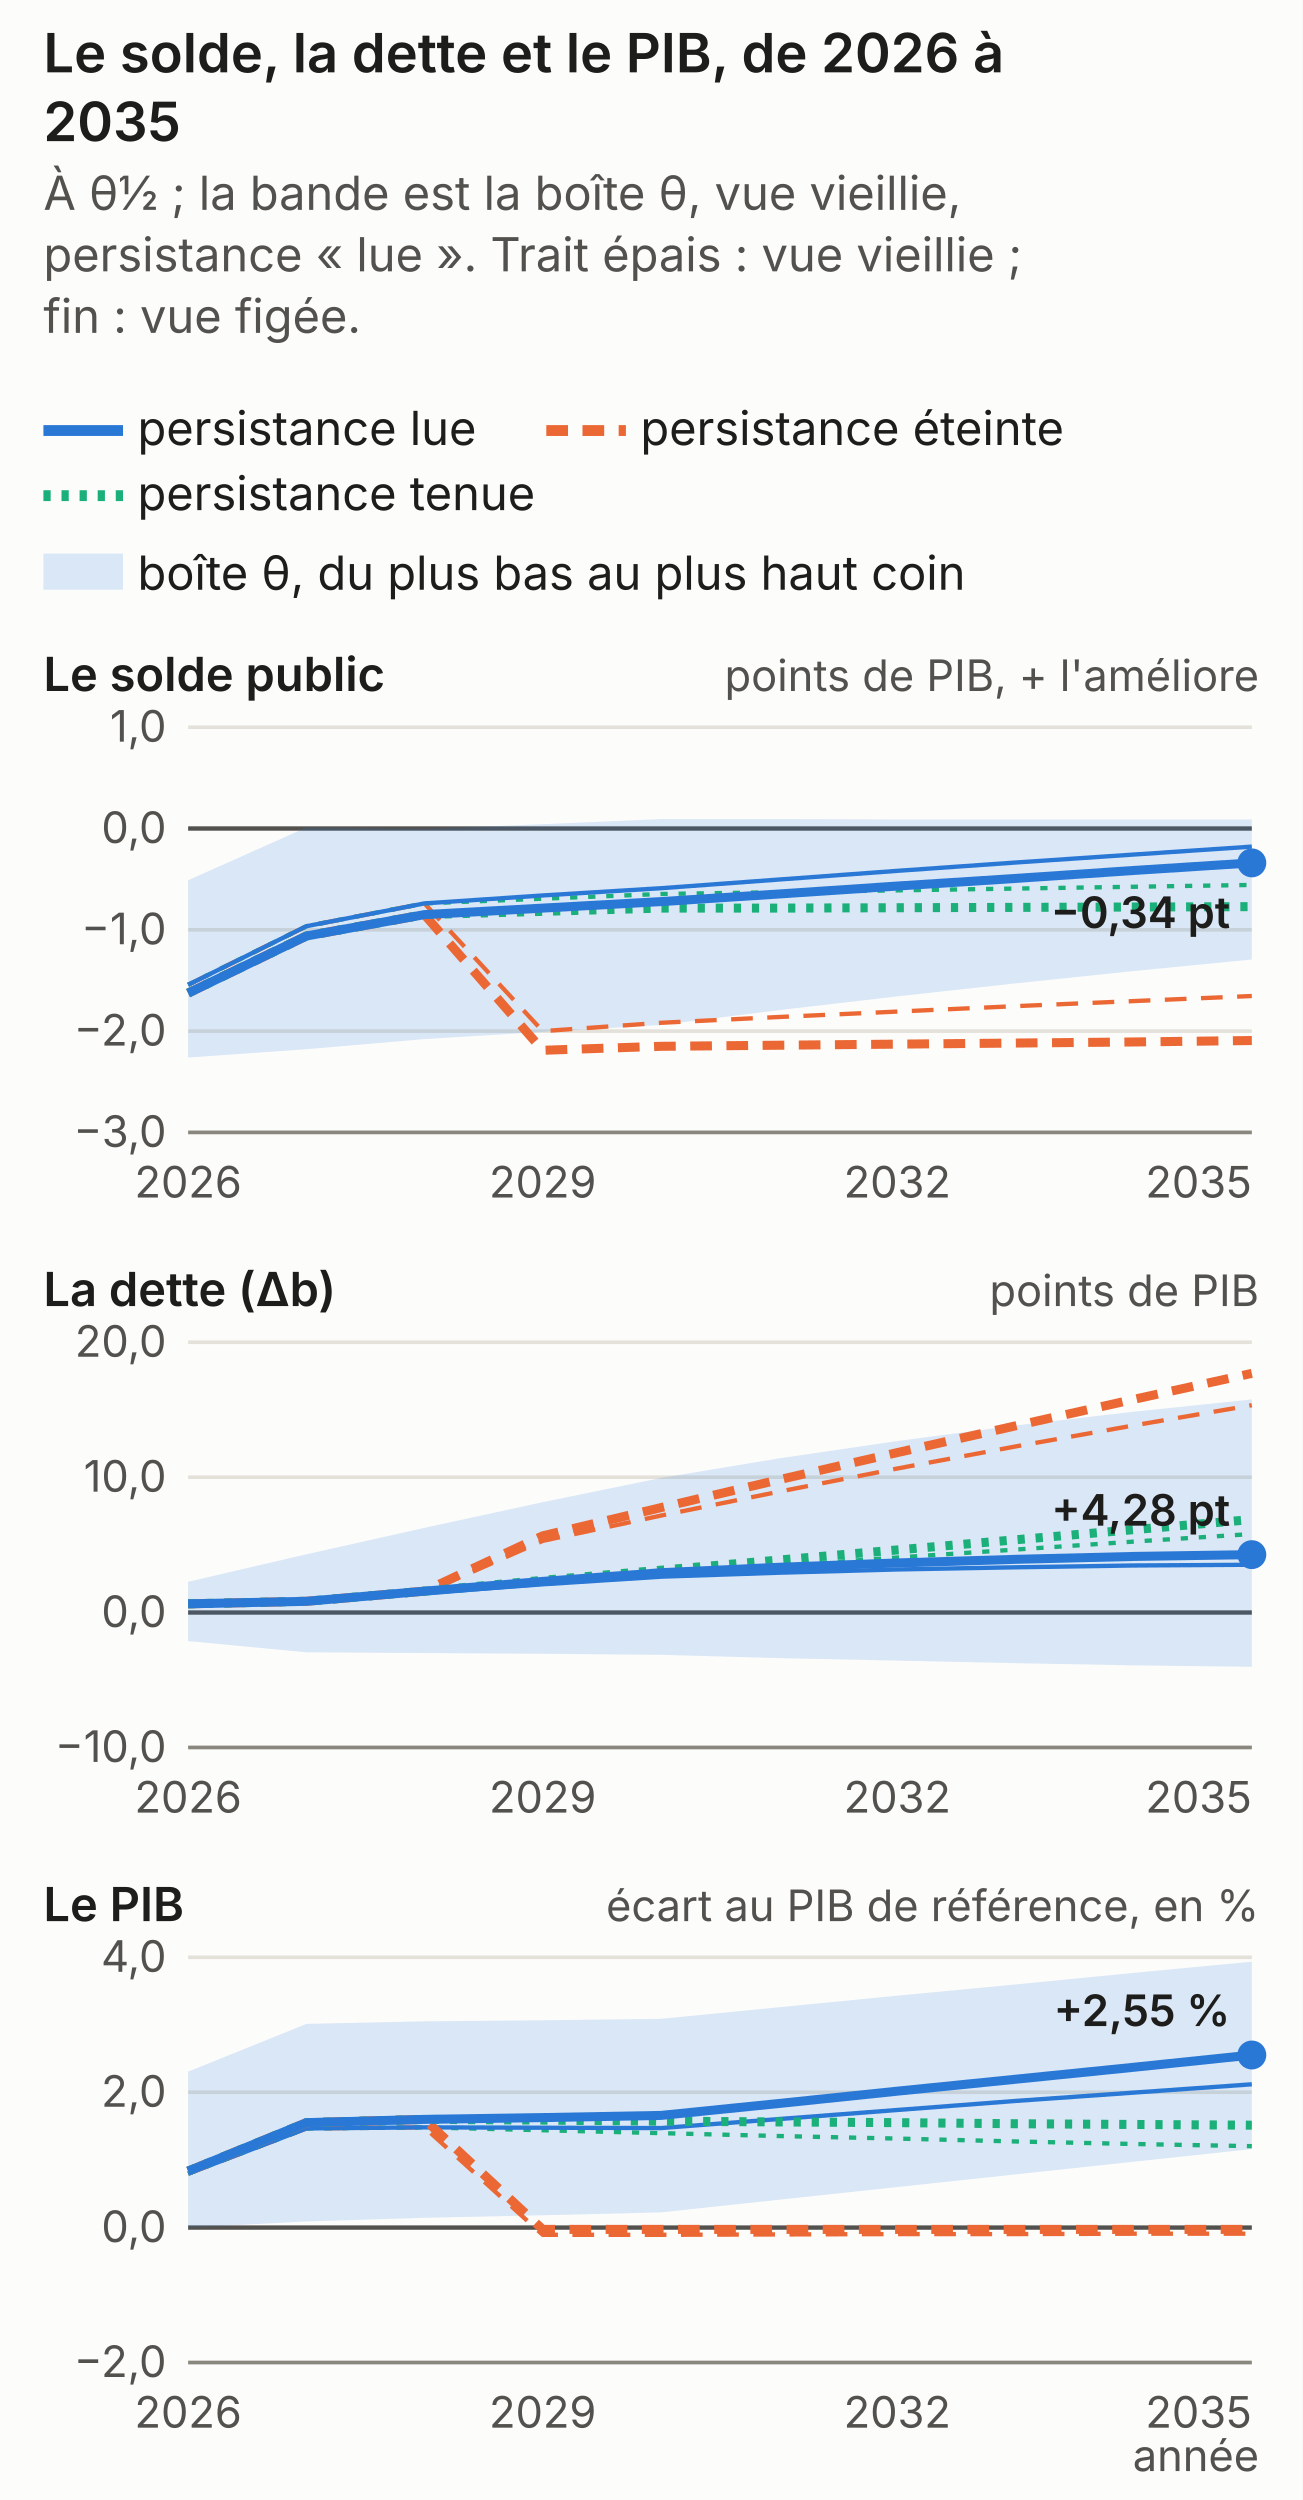
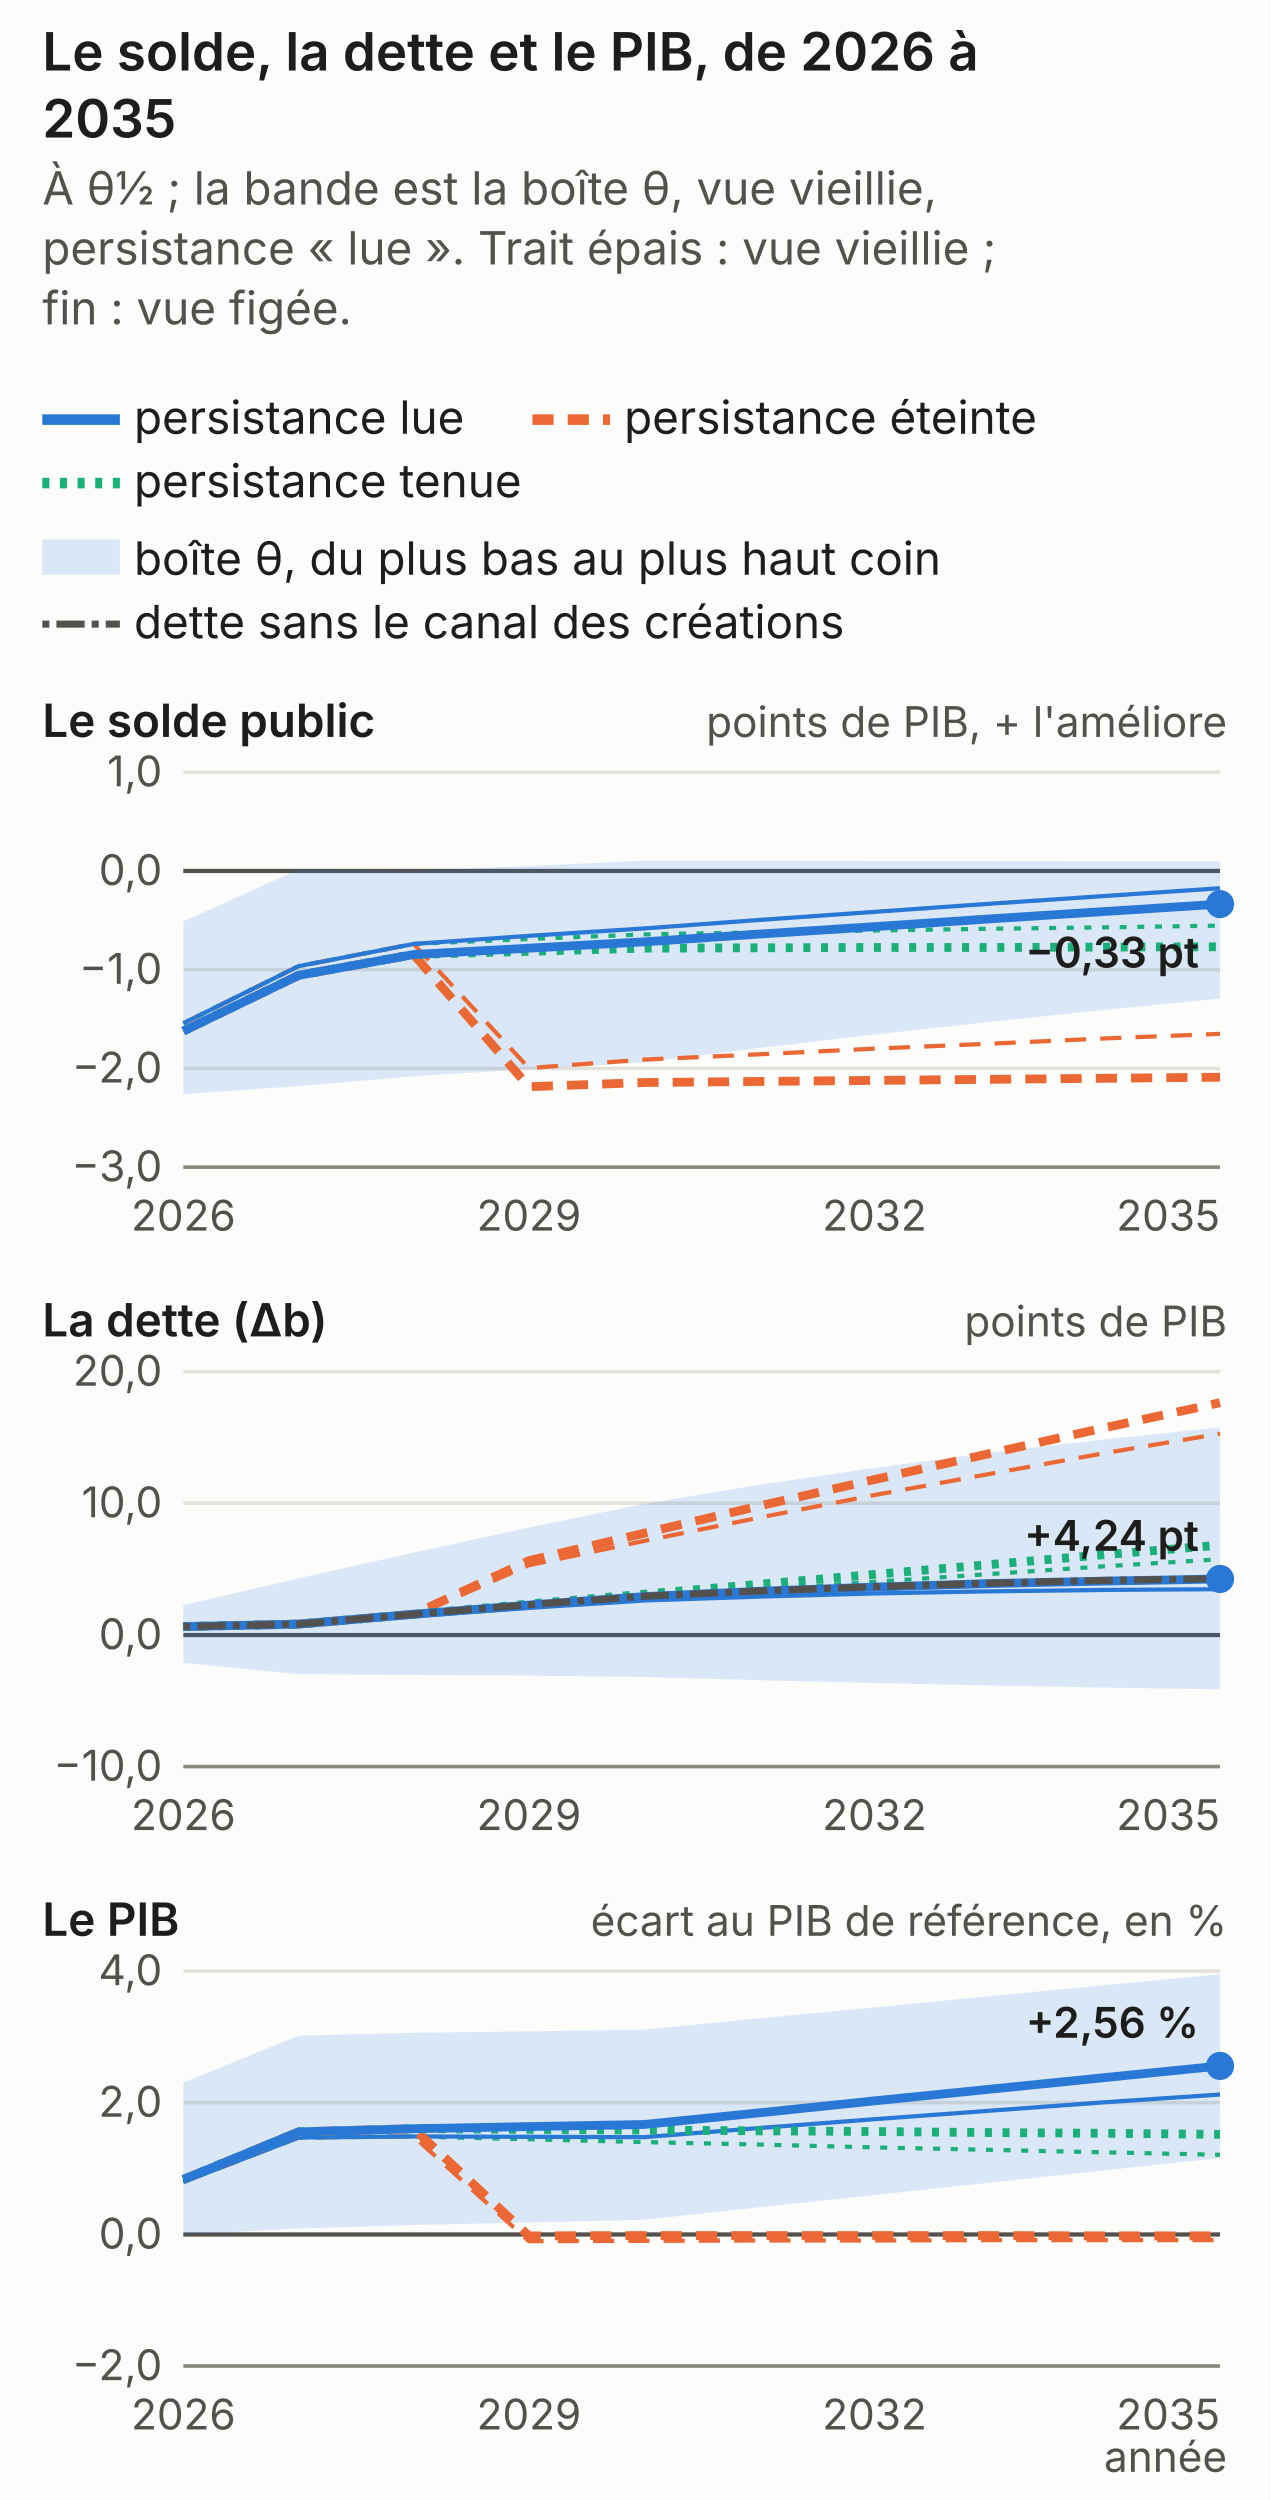
- <svg xmlns="http://www.w3.org/2000/svg" viewBox="0 0 360 691" width="360" height="691" role="img" aria-labelledby="pres2027_attal_programme-trajectoire-t pres2027_attal_programme-trajectoire-d" font-size="13">
+ <svg xmlns="http://www.w3.org/2000/svg" viewBox="0 0 360 709" width="360" height="709" role="img" aria-labelledby="pres2027_attal_programme-trajectoire-t pres2027_attal_programme-trajectoire-d" font-size="13">
  <style>.g-fond{fill:#fcfcfb}.g-encre{fill:#1d1d1b}.g-doux{fill:#52514e}
.g-axe{stroke:#8a877f}.g-grille{stroke:#e4e1da}.g-zero{stroke:#52514e}
.g-s1{stroke:#2a78d6}.g-s2{stroke:#eb6834}.g-s3{stroke:#1baf7a}.g-s4{stroke:#6250d6}
.g-f1{fill:#2a78d6}.g-f2{fill:#eb6834}.g-f3{fill:#1baf7a}.g-f4{fill:#6250d6}
.g-bande{fill:#2a78d6;fill-opacity:.16}.g-plus{fill:#2a78d6}.g-moins{fill:#e34948}
.g-total{fill:#52514e}.g-lien{stroke:#8a877f}.g-sur{fill:#ffffff}
@media (prefers-color-scheme: dark){
.g-fond{fill:#1a1a19}.g-encre{fill:#ece9e2}.g-doux{fill:#c3c2b7}
.g-axe{stroke:#8f8b80}.g-grille{stroke:#33322f}.g-zero{stroke:#c3c2b7}
.g-s1{stroke:#3987e5}.g-s2{stroke:#d95926}.g-s3{stroke:#199e70}.g-s4{stroke:#9085e9}
.g-f1{fill:#3987e5}.g-f2{fill:#d95926}.g-f3{fill:#199e70}.g-f4{fill:#9085e9}
.g-bande{fill:#3987e5;fill-opacity:.24}.g-plus{fill:#3987e5}.g-moins{fill:#e66767}
.g-total{fill:#6b6862}.g-lien{stroke:#8f8b80}}
text{font-family:system-ui,-apple-system,"Segoe UI",sans-serif}</style>
-   <rect class="g-fond" fill="#fcfcfb" x="0" y="0" width="360" height="691" />
+   <rect class="g-fond" fill="#fcfcfb" x="0" y="0" width="360" height="709" />
  <text class="g-encre" fill="#1d1d1b" x="12" y="20" text-anchor="start" font-size="15" font-weight="600">Le solde, la dette et le PIB, de 2026 à</text>
  <text class="g-encre" fill="#1d1d1b" x="12" y="39" text-anchor="start" font-size="15" font-weight="600">2035</text>
  <text class="g-doux" fill="#52514e" x="12" y="58" text-anchor="start">À θ½ ; la bande est la boîte θ, vue vieillie,</text>
  <text class="g-doux" fill="#52514e" x="12" y="75" text-anchor="start">persistance « lue ». Trait épais : vue vieillie ;</text>
  <text class="g-doux" fill="#52514e" x="12" y="92" text-anchor="start">fin : vue figée.</text>
  <line class="g-s1" stroke="#2a78d6" stroke-width="3" x1="12" y1="119" x2="34" y2="119" />
  <text class="g-encre" fill="#1d1d1b" x="38" y="123" text-anchor="start">persistance lue</text>
  <line class="g-s2" stroke="#eb6834" stroke-width="3" stroke-dasharray="6 4" x1="151" y1="119" x2="173" y2="119" />
  <text class="g-encre" fill="#1d1d1b" x="177" y="123" text-anchor="start">persistance éteinte</text>
  <line class="g-s3" stroke="#1baf7a" stroke-width="3" stroke-dasharray="2 3" x1="12" y1="137" x2="34" y2="137" />
  <text class="g-encre" fill="#1d1d1b" x="38" y="141" text-anchor="start">persistance tenue</text>
  <rect class="g-bande" fill="#2a78d6" fill-opacity=".16" x="12" y="153" width="22" height="10" />
  <text class="g-encre" fill="#1d1d1b" x="38" y="163" text-anchor="start">boîte θ, du plus bas au plus haut coin</text>
-   <text class="g-encre" fill="#1d1d1b" x="12" y="191" text-anchor="start" font-weight="600">Le solde public</text>
-   <text class="g-doux" fill="#52514e" x="348" y="191" text-anchor="end" font-size="12">points de PIB, + l'améliore</text>
-   <line class="g-grille" stroke="#e4e1da" stroke-width="1" x1="52" y1="313" x2="346" y2="313" />
-   <text class="g-doux" fill="#52514e" x="46" y="317" text-anchor="end" font-size="12">−3,0</text>
-   <line class="g-grille" stroke="#e4e1da" stroke-width="1" x1="52" y1="285" x2="346" y2="285" />
-   <text class="g-doux" fill="#52514e" x="46" y="289" text-anchor="end" font-size="12">−2,0</text>
-   <line class="g-grille" stroke="#e4e1da" stroke-width="1" x1="52" y1="257" x2="346" y2="257" />
-   <text class="g-doux" fill="#52514e" x="46" y="261" text-anchor="end" font-size="12">−1,0</text>
-   <line class="g-grille" stroke="#e4e1da" stroke-width="1" x1="52" y1="229" x2="346" y2="229" />
-   <text class="g-doux" fill="#52514e" x="46" y="233" text-anchor="end" font-size="12">0,0</text>
-   <line class="g-grille" stroke="#e4e1da" stroke-width="1" x1="52" y1="201" x2="346" y2="201" />
-   <text class="g-doux" fill="#52514e" x="46" y="205" text-anchor="end" font-size="12">1,0</text>
-   <line class="g-zero" stroke="#52514e" stroke-width="1.2" x1="52" y1="229" x2="346" y2="229" />
-   <polygon class="g-bande" fill="#2a78d6" fill-opacity=".16" points="52,243.3 84.7,228.7 117.3,229.1 150,227.8 182.7,226.4 215.3,226.4 248,226.5 280.7,226.5 313.3,226.5 346,226.5 346,265.2 313.3,268.4 280.7,271.8 248,275.4 215.3,279.2 182.7,283.3 150,285.2 117.3,287.2 84.7,290 52,292.3" />
-   <polyline class="g-s2" stroke="#eb6834" fill="none" stroke-width="1.2" stroke-dasharray="6 4" stroke-linejoin="round" points="52,272.2 84.7,256 117.3,249.7 150,285 182.7,282.7 215.3,281.1 248,279.6 280.7,278.1 313.3,276.7 346,275.3" />
-   <polyline class="g-s3" stroke="#1baf7a" fill="none" stroke-width="1.2" stroke-dasharray="2 3" stroke-linejoin="round" points="52,272.2 84.7,256 117.3,249.7 150,248.4 182.7,247.1 215.3,246.6 248,246.1 280.7,245.6 313.3,245.1 346,244.6" />
-   <polyline class="g-s1" stroke="#2a78d6" fill="none" stroke-width="1.2" stroke-linejoin="round" points="52,272.2 84.7,256 117.3,249.7 150,247.5 182.7,245.5 215.3,243.1 248,240.7 280.7,238.4 313.3,236.2 346,234" />
-   <polyline class="g-s2" stroke="#eb6834" fill="none" stroke-width="2.5" stroke-dasharray="6 4" stroke-linejoin="round" points="52,274.5 84.7,258.7 117.3,252.8 150,290.3 182.7,289.2 215.3,288.9 248,288.6 280.7,288.3 313.3,288 346,287.6" />
-   <polyline class="g-s3" stroke="#1baf7a" fill="none" stroke-width="2.5" stroke-dasharray="2 3" stroke-linejoin="round" points="52,274.5 84.7,258.7 117.3,252.8 150,251.9 182.7,251 215.3,251 248,250.9 280.7,250.8 313.3,250.7 346,250.6" />
-   <polyline class="g-s1" stroke="#2a78d6" fill="none" stroke-width="2.5" stroke-linejoin="round" points="52,274.5 84.7,258.7 117.3,252.8 150,251 182.7,249.2 215.3,247.1 248,244.9 280.7,242.8 313.3,240.6 346,238.5" />
-   <circle class="g-f1" fill="#2a78d6" cx="346" cy="238.5" r="4" />
-   <text class="g-encre" fill="#1d1d1b" x="340" y="256.5" text-anchor="end" font-size="12" font-weight="600">−0,34 pt</text>
-   <line class="g-axe" stroke="#8a877f" stroke-width="1" x1="52" y1="313" x2="346" y2="313" />
-   <text class="g-doux" fill="#52514e" x="52" y="331" text-anchor="middle" font-size="12">2026</text>
-   <text class="g-doux" fill="#52514e" x="150" y="331" text-anchor="middle" font-size="12">2029</text>
-   <text class="g-doux" fill="#52514e" x="248" y="331" text-anchor="middle" font-size="12">2032</text>
-   <text class="g-doux" fill="#52514e" x="346" y="331" text-anchor="end" font-size="12">2035</text>
-   <text class="g-encre" fill="#1d1d1b" x="12" y="361" text-anchor="start" font-weight="600">La dette (Δb)</text>
-   <text class="g-doux" fill="#52514e" x="348" y="361" text-anchor="end" font-size="12">points de PIB</text>
-   <line class="g-grille" stroke="#e4e1da" stroke-width="1" x1="52" y1="483" x2="346" y2="483" />
-   <text class="g-doux" fill="#52514e" x="46" y="487" text-anchor="end" font-size="12">−10,0</text>
-   <line class="g-grille" stroke="#e4e1da" stroke-width="1" x1="52" y1="445.7" x2="346" y2="445.7" />
-   <text class="g-doux" fill="#52514e" x="46" y="449.7" text-anchor="end" font-size="12">0,0</text>
-   <line class="g-grille" stroke="#e4e1da" stroke-width="1" x1="52" y1="408.3" x2="346" y2="408.3" />
-   <text class="g-doux" fill="#52514e" x="46" y="412.3" text-anchor="end" font-size="12">10,0</text>
-   <line class="g-grille" stroke="#e4e1da" stroke-width="1" x1="52" y1="371" x2="346" y2="371" />
-   <text class="g-doux" fill="#52514e" x="46" y="375" text-anchor="end" font-size="12">20,0</text>
-   <line class="g-zero" stroke="#52514e" stroke-width="1.2" x1="52" y1="445.7" x2="346" y2="445.7" />
-   <polygon class="g-bande" fill="#2a78d6" fill-opacity=".16" points="52,437.2 84.7,429.6 117.3,422.3 150,415.2 182.7,408.5 215.3,403.1 248,398.3 280.7,394 313.3,390.2 346,386.8 346,460.7 313.3,460.3 280.7,459.7 248,459 215.3,458.3 182.7,457.4 150,457.1 117.3,456.9 84.7,456.7 52,453.6" />
-   <polyline class="g-s2" stroke="#eb6834" fill="none" stroke-width="1.2" stroke-dasharray="6 4" stroke-linejoin="round" points="52,443.4 84.7,442.8 117.3,440.3 150,425.9 182.7,418.9 215.3,412.3 248,405.9 280.7,399.8 313.3,394 346,388.4" />
-   <polyline class="g-s3" stroke="#1baf7a" fill="none" stroke-width="1.2" stroke-dasharray="2 3" stroke-linejoin="round" points="52,443.4 84.7,442.8 117.3,440.3 150,437.6 182.7,435.2 215.3,432.8 248,430.5 280.7,428.3 313.3,426.1 346,424" />
-   <polyline class="g-s1" stroke="#2a78d6" fill="none" stroke-width="1.2" stroke-linejoin="round" points="52,443.4 84.7,442.8 117.3,440.3 150,437.9 182.7,435.8 215.3,434.7 248,433.8 280.7,433.2 313.3,432.7 346,432.5" />
-   <polyline class="g-s2" stroke="#eb6834" fill="none" stroke-width="2.5" stroke-dasharray="6 4" stroke-linejoin="round" points="52,443.3 84.7,442.6 117.3,439.8 150,424.5 182.7,416.7 215.3,409 248,401.5 280.7,394.1 313.3,386.8 346,379.6" />
-   <polyline class="g-s3" stroke="#1baf7a" fill="none" stroke-width="2.5" stroke-dasharray="2 3" stroke-linejoin="round" points="52,443.3 84.7,442.6 117.3,439.8 150,436.8 182.7,434 215.3,431.2 248,428.4 280.7,425.6 313.3,422.8 346,420" />
-   <polyline class="g-s1" stroke="#2a78d6" fill="none" stroke-width="2.5" stroke-linejoin="round" points="52,443.3 84.7,442.6 117.3,439.8 150,437.1 182.7,434.7 215.3,433.2 248,432 280.7,431 313.3,430.2 346,429.7" />
-   <circle class="g-f1" fill="#2a78d6" cx="346" cy="429.7" r="4" />
-   <text class="g-encre" fill="#1d1d1b" x="340" y="421.7" text-anchor="end" font-size="12" font-weight="600">+4,28 pt</text>
-   <line class="g-axe" stroke="#8a877f" stroke-width="1" x1="52" y1="483" x2="346" y2="483" />
-   <text class="g-doux" fill="#52514e" x="52" y="501" text-anchor="middle" font-size="12">2026</text>
-   <text class="g-doux" fill="#52514e" x="150" y="501" text-anchor="middle" font-size="12">2029</text>
-   <text class="g-doux" fill="#52514e" x="248" y="501" text-anchor="middle" font-size="12">2032</text>
-   <text class="g-doux" fill="#52514e" x="346" y="501" text-anchor="end" font-size="12">2035</text>
-   <text class="g-encre" fill="#1d1d1b" x="12" y="531" text-anchor="start" font-weight="600">Le PIB</text>
-   <text class="g-doux" fill="#52514e" x="348" y="531" text-anchor="end" font-size="12">écart au PIB de référence, en %</text>
-   <line class="g-grille" stroke="#e4e1da" stroke-width="1" x1="52" y1="653" x2="346" y2="653" />
-   <text class="g-doux" fill="#52514e" x="46" y="657" text-anchor="end" font-size="12">−2,0</text>
-   <line class="g-grille" stroke="#e4e1da" stroke-width="1" x1="52" y1="615.7" x2="346" y2="615.7" />
-   <text class="g-doux" fill="#52514e" x="46" y="619.7" text-anchor="end" font-size="12">0,0</text>
-   <line class="g-grille" stroke="#e4e1da" stroke-width="1" x1="52" y1="578.3" x2="346" y2="578.3" />
-   <text class="g-doux" fill="#52514e" x="46" y="582.3" text-anchor="end" font-size="12">2,0</text>
-   <line class="g-grille" stroke="#e4e1da" stroke-width="1" x1="52" y1="541" x2="346" y2="541" />
-   <text class="g-doux" fill="#52514e" x="46" y="545" text-anchor="end" font-size="12">4,0</text>
-   <line class="g-zero" stroke="#52514e" stroke-width="1.2" x1="52" y1="615.7" x2="346" y2="615.7" />
-   <polygon class="g-bande" fill="#2a78d6" fill-opacity=".16" points="52,572.6 84.7,559.4 117.3,558.7 150,558.4 182.7,558 215.3,554.8 248,551.6 280.7,548.5 313.3,545.3 346,542.2 346,594 313.3,597.5 280.7,601 248,604.5 215.3,608 182.7,611.5 150,612.3 117.3,613 84.7,614 52,615.7" />
-   <polyline class="g-s2" stroke="#eb6834" fill="none" stroke-width="1.2" stroke-dasharray="6 4" stroke-linejoin="round" points="52,600.8 84.7,588.3 117.3,588 150,617.7 182.7,617.7 215.3,617.6 248,617.5 280.7,617.5 313.3,617.4 346,617.4" />
-   <polyline class="g-s3" stroke="#1baf7a" fill="none" stroke-width="1.2" stroke-dasharray="2 3" stroke-linejoin="round" points="52,600.8 84.7,588.3 117.3,588 150,588.8 182.7,589.6 215.3,590.4 248,591.1 280.7,591.9 313.3,592.6 346,593.2" />
-   <polyline class="g-s1" stroke="#2a78d6" fill="none" stroke-width="1.2" stroke-linejoin="round" points="52,600.8 84.7,588.3 117.3,588 150,588.1 182.7,588.2 215.3,585.7 248,583.2 280.7,580.7 313.3,578.4 346,576.1" />
-   <polyline class="g-s2" stroke="#eb6834" fill="none" stroke-width="2.5" stroke-dasharray="6 4" stroke-linejoin="round" points="52,600.1 84.7,586.7 117.3,585.8 150,616.2 182.7,616.2 215.3,616.2 248,616.2 280.7,616.2 313.3,616.2 346,616.2" />
-   <polyline class="g-s3" stroke="#1baf7a" fill="none" stroke-width="2.5" stroke-dasharray="2 3" stroke-linejoin="round" points="52,600.1 84.7,586.7 117.3,585.8 150,586 182.7,586.3 215.3,586.5 248,586.7 280.7,587 313.3,587.2 346,587.4" />
-   <polyline class="g-s1" stroke="#2a78d6" fill="none" stroke-width="2.5" stroke-linejoin="round" points="52,600.1 84.7,586.7 117.3,585.8 150,585.3 182.7,584.7 215.3,581.4 248,578 280.7,574.7 313.3,571.4 346,568" />
-   <circle class="g-f1" fill="#2a78d6" cx="346" cy="568" r="4" />
-   <text class="g-encre" fill="#1d1d1b" x="340" y="560" text-anchor="end" font-size="12" font-weight="600">+2,55 %</text>
-   <line class="g-axe" stroke="#8a877f" stroke-width="1" x1="52" y1="653" x2="346" y2="653" />
-   <text class="g-doux" fill="#52514e" x="52" y="671" text-anchor="middle" font-size="12">2026</text>
-   <text class="g-doux" fill="#52514e" x="150" y="671" text-anchor="middle" font-size="12">2029</text>
-   <text class="g-doux" fill="#52514e" x="248" y="671" text-anchor="middle" font-size="12">2032</text>
-   <text class="g-doux" fill="#52514e" x="346" y="671" text-anchor="end" font-size="12">2035</text>
-   <text class="g-doux" fill="#52514e" x="348" y="683" text-anchor="end" font-size="12">année</text>
+   <line class="g-zero" stroke="#52514e" stroke-width="2" stroke-dasharray="2 2 8 2" x1="12" y1="177" x2="34" y2="177" />
+   <text class="g-encre" fill="#1d1d1b" x="38" y="181" text-anchor="start">dette sans le canal des créations</text>
+   <text class="g-encre" fill="#1d1d1b" x="12" y="209" text-anchor="start" font-weight="600">Le solde public</text>
+   <text class="g-doux" fill="#52514e" x="348" y="209" text-anchor="end" font-size="12">points de PIB, + l'améliore</text>
+   <line class="g-grille" stroke="#e4e1da" stroke-width="1" x1="52" y1="331" x2="346" y2="331" />
+   <text class="g-doux" fill="#52514e" x="46" y="335" text-anchor="end" font-size="12">−3,0</text>
+   <line class="g-grille" stroke="#e4e1da" stroke-width="1" x1="52" y1="303" x2="346" y2="303" />
+   <text class="g-doux" fill="#52514e" x="46" y="307" text-anchor="end" font-size="12">−2,0</text>
+   <line class="g-grille" stroke="#e4e1da" stroke-width="1" x1="52" y1="275" x2="346" y2="275" />
+   <text class="g-doux" fill="#52514e" x="46" y="279" text-anchor="end" font-size="12">−1,0</text>
+   <line class="g-grille" stroke="#e4e1da" stroke-width="1" x1="52" y1="247" x2="346" y2="247" />
+   <text class="g-doux" fill="#52514e" x="46" y="251" text-anchor="end" font-size="12">0,0</text>
+   <line class="g-grille" stroke="#e4e1da" stroke-width="1" x1="52" y1="219" x2="346" y2="219" />
+   <text class="g-doux" fill="#52514e" x="46" y="223" text-anchor="end" font-size="12">1,0</text>
+   <line class="g-zero" stroke="#52514e" stroke-width="1.2" x1="52" y1="247" x2="346" y2="247" />
+   <polygon class="g-bande" fill="#2a78d6" fill-opacity=".16" points="52,261.3 84.7,246.6 117.3,247 150,245.6 182.7,244.1 215.3,244.1 248,244.2 280.7,244.2 313.3,244.3 346,244.3 346,283.2 313.3,286.4 280.7,289.8 248,293.4 215.3,297.2 182.7,301.3 150,303.2 117.3,305.2 84.7,308 52,310.3" />
+   <polyline class="g-s2" stroke="#eb6834" fill="none" stroke-width="1.2" stroke-dasharray="6 4" stroke-linejoin="round" points="52,290.2 84.7,274 117.3,267.7 150,302.9 182.7,300.5 215.3,299 248,297.4 280.7,296 313.3,294.5 346,293.2" />
+   <polyline class="g-s3" stroke="#1baf7a" fill="none" stroke-width="1.2" stroke-dasharray="2 3" stroke-linejoin="round" points="52,290.2 84.7,274 117.3,267.7 150,266.3 182.7,265 215.3,264.4 248,263.9 280.7,263.4 313.3,263 346,262.5" />
+   <polyline class="g-s1" stroke="#2a78d6" fill="none" stroke-width="1.2" stroke-linejoin="round" points="52,290.2 84.7,274 117.3,267.7 150,265.4 182.7,263.3 215.3,260.9 248,258.6 280.7,256.3 313.3,254.1 346,251.9" />
+   <polyline class="g-s2" stroke="#eb6834" fill="none" stroke-width="2.5" stroke-dasharray="6 4" stroke-linejoin="round" points="52,292.4 84.7,276.6 117.3,270.7 150,308.2 182.7,307 215.3,306.7 248,306.4 280.7,306.1 313.3,305.8 346,305.5" />
+   <polyline class="g-s3" stroke="#1baf7a" fill="none" stroke-width="2.5" stroke-dasharray="2 3" stroke-linejoin="round" points="52,292.4 84.7,276.6 117.3,270.7 150,269.8 182.7,268.9 215.3,268.8 248,268.7 280.7,268.7 313.3,268.6 346,268.5" />
+   <polyline class="g-s1" stroke="#2a78d6" fill="none" stroke-width="2.5" stroke-linejoin="round" points="52,292.4 84.7,276.6 117.3,270.7 150,268.9 182.7,267.1 215.3,264.9 248,262.8 280.7,260.6 313.3,258.5 346,256.4" />
+   <circle class="g-f1" fill="#2a78d6" cx="346" cy="256.4" r="4" />
+   <text class="g-encre" fill="#1d1d1b" x="340" y="274.4" text-anchor="end" font-size="12" font-weight="600">−0,33 pt</text>
+   <line class="g-axe" stroke="#8a877f" stroke-width="1" x1="52" y1="331" x2="346" y2="331" />
+   <text class="g-doux" fill="#52514e" x="52" y="349" text-anchor="middle" font-size="12">2026</text>
+   <text class="g-doux" fill="#52514e" x="150" y="349" text-anchor="middle" font-size="12">2029</text>
+   <text class="g-doux" fill="#52514e" x="248" y="349" text-anchor="middle" font-size="12">2032</text>
+   <text class="g-doux" fill="#52514e" x="346" y="349" text-anchor="end" font-size="12">2035</text>
+   <text class="g-encre" fill="#1d1d1b" x="12" y="379" text-anchor="start" font-weight="600">La dette (Δb)</text>
+   <text class="g-doux" fill="#52514e" x="348" y="379" text-anchor="end" font-size="12">points de PIB</text>
+   <line class="g-grille" stroke="#e4e1da" stroke-width="1" x1="52" y1="501" x2="346" y2="501" />
+   <text class="g-doux" fill="#52514e" x="46" y="505" text-anchor="end" font-size="12">−10,0</text>
+   <line class="g-grille" stroke="#e4e1da" stroke-width="1" x1="52" y1="463.7" x2="346" y2="463.7" />
+   <text class="g-doux" fill="#52514e" x="46" y="467.7" text-anchor="end" font-size="12">0,0</text>
+   <line class="g-grille" stroke="#e4e1da" stroke-width="1" x1="52" y1="426.3" x2="346" y2="426.3" />
+   <text class="g-doux" fill="#52514e" x="46" y="430.3" text-anchor="end" font-size="12">10,0</text>
+   <line class="g-grille" stroke="#e4e1da" stroke-width="1" x1="52" y1="389" x2="346" y2="389" />
+   <text class="g-doux" fill="#52514e" x="46" y="393" text-anchor="end" font-size="12">20,0</text>
+   <line class="g-zero" stroke="#52514e" stroke-width="1.2" x1="52" y1="463.7" x2="346" y2="463.7" />
+   <polygon class="g-bande" fill="#2a78d6" fill-opacity=".16" points="52,455.2 84.7,447.6 117.3,440.3 150,433.2 182.7,426.5 215.3,421.1 248,416.3 280.7,412 313.3,408.2 346,404.8 346,479.1 313.3,478.6 280.7,478 248,477.3 215.3,476.5 182.7,475.6 150,475.2 117.3,475 84.7,474.8 52,471.6" />
+   <polyline class="g-s2" stroke="#eb6834" fill="none" stroke-width="1.2" stroke-dasharray="6 4" stroke-linejoin="round" points="52,461.4 84.7,460.9 117.3,458.3 150,443.9 182.7,437 215.3,430.4 248,424 280.7,418 313.3,412.1 346,406.6" />
+   <polyline class="g-s3" stroke="#1baf7a" fill="none" stroke-width="1.2" stroke-dasharray="2 3" stroke-linejoin="round" points="52,461.4 84.7,460.9 117.3,458.3 150,455.7 182.7,453.3 215.3,450.9 248,448.6 280.7,446.4 313.3,444.2 346,442.2" />
+   <polyline class="g-s1" stroke="#2a78d6" fill="none" stroke-width="1.2" stroke-linejoin="round" points="52,461.4 84.7,460.9 117.3,458.3 150,456 182.7,453.9 215.3,452.8 248,451.9 280.7,451.3 313.3,450.9 346,450.7" />
+   <polyline class="g-s2" stroke="#eb6834" fill="none" stroke-width="2.5" stroke-dasharray="6 4" stroke-linejoin="round" points="52,461.3 84.7,460.6 117.3,457.8 150,442.6 182.7,434.8 215.3,427.1 248,419.6 280.7,412.2 313.3,404.9 346,397.8" />
+   <polyline class="g-s3" stroke="#1baf7a" fill="none" stroke-width="2.5" stroke-dasharray="2 3" stroke-linejoin="round" points="52,461.3 84.7,460.6 117.3,457.8 150,454.9 182.7,452.1 215.3,449.3 248,446.5 280.7,443.7 313.3,440.9 346,438.2" />
+   <polyline class="g-s1" stroke="#2a78d6" fill="none" stroke-width="2.5" stroke-linejoin="round" points="52,461.3 84.7,460.6 117.3,457.8 150,455.2 182.7,452.8 215.3,451.3 248,450.1 280.7,449.1 313.3,448.4 346,447.8" />
+   <polyline class="g-zero" stroke="#52514e" fill="none" stroke-width="2" stroke-dasharray="2 2 8 2" points="52,461.3 84.7,460.6 117.3,457.8 150,455.1 182.7,452.7 215.3,451.2 248,450 280.7,449 313.3,448.2 346,447.7" />
+   <circle class="g-f1" fill="#2a78d6" cx="346" cy="447.8" r="4" />
+   <text class="g-encre" fill="#1d1d1b" x="340" y="439.8" text-anchor="end" font-size="12" font-weight="600">+4,24 pt</text>
+   <line class="g-axe" stroke="#8a877f" stroke-width="1" x1="52" y1="501" x2="346" y2="501" />
+   <text class="g-doux" fill="#52514e" x="52" y="519" text-anchor="middle" font-size="12">2026</text>
+   <text class="g-doux" fill="#52514e" x="150" y="519" text-anchor="middle" font-size="12">2029</text>
+   <text class="g-doux" fill="#52514e" x="248" y="519" text-anchor="middle" font-size="12">2032</text>
+   <text class="g-doux" fill="#52514e" x="346" y="519" text-anchor="end" font-size="12">2035</text>
+   <text class="g-encre" fill="#1d1d1b" x="12" y="549" text-anchor="start" font-weight="600">Le PIB</text>
+   <text class="g-doux" fill="#52514e" x="348" y="549" text-anchor="end" font-size="12">écart au PIB de référence, en %</text>
+   <line class="g-grille" stroke="#e4e1da" stroke-width="1" x1="52" y1="671" x2="346" y2="671" />
+   <text class="g-doux" fill="#52514e" x="46" y="675" text-anchor="end" font-size="12">−2,0</text>
+   <line class="g-grille" stroke="#e4e1da" stroke-width="1" x1="52" y1="633.7" x2="346" y2="633.7" />
+   <text class="g-doux" fill="#52514e" x="46" y="637.7" text-anchor="end" font-size="12">0,0</text>
+   <line class="g-grille" stroke="#e4e1da" stroke-width="1" x1="52" y1="596.3" x2="346" y2="596.3" />
+   <text class="g-doux" fill="#52514e" x="46" y="600.3" text-anchor="end" font-size="12">2,0</text>
+   <line class="g-grille" stroke="#e4e1da" stroke-width="1" x1="52" y1="559" x2="346" y2="559" />
+   <text class="g-doux" fill="#52514e" x="46" y="563" text-anchor="end" font-size="12">4,0</text>
+   <line class="g-zero" stroke="#52514e" stroke-width="1.2" x1="52" y1="633.7" x2="346" y2="633.7" />
+   <polygon class="g-bande" fill="#2a78d6" fill-opacity=".16" points="52,590.6 84.7,577.3 117.3,576.5 150,576.1 182.7,575.6 215.3,572.4 248,569.3 280.7,566.1 313.3,563 346,559.9 346,612 313.3,615.5 280.7,619 248,622.5 215.3,626 182.7,629.5 150,630.3 117.3,631 84.7,632 52,633.7" />
+   <polyline class="g-s2" stroke="#eb6834" fill="none" stroke-width="1.2" stroke-dasharray="6 4" stroke-linejoin="round" points="52,618.8 84.7,606.2 117.3,605.9 150,635.6 182.7,635.5 215.3,635.4 248,635.4 280.7,635.3 313.3,635.3 346,635.3" />
+   <polyline class="g-s3" stroke="#1baf7a" fill="none" stroke-width="1.2" stroke-dasharray="2 3" stroke-linejoin="round" points="52,618.8 84.7,606.2 117.3,605.9 150,606.7 182.7,607.5 215.3,608.2 248,609 280.7,609.7 313.3,610.4 346,611.1" />
+   <polyline class="g-s1" stroke="#2a78d6" fill="none" stroke-width="1.2" stroke-linejoin="round" points="52,618.8 84.7,606.2 117.3,605.9 150,606 182.7,606.1 215.3,603.5 248,601 280.7,598.6 313.3,596.2 346,594" />
+   <polyline class="g-s2" stroke="#eb6834" fill="none" stroke-width="2.5" stroke-dasharray="6 4" stroke-linejoin="round" points="52,618.1 84.7,604.6 117.3,603.7 150,634.1 182.7,634 215.3,634 248,634 280.7,634 313.3,634.1 346,634.1" />
+   <polyline class="g-s3" stroke="#1baf7a" fill="none" stroke-width="2.5" stroke-dasharray="2 3" stroke-linejoin="round" points="52,618.1 84.7,604.6 117.3,603.7 150,603.9 182.7,604.1 215.3,604.3 248,604.5 280.7,604.8 313.3,605 346,605.3" />
+   <polyline class="g-s1" stroke="#2a78d6" fill="none" stroke-width="2.5" stroke-linejoin="round" points="52,618.1 84.7,604.6 117.3,603.7 150,603.1 182.7,602.5 215.3,599.2 248,595.8 280.7,592.5 313.3,589.2 346,585.9" />
+   <circle class="g-f1" fill="#2a78d6" cx="346" cy="585.9" r="4" />
+   <text class="g-encre" fill="#1d1d1b" x="340" y="577.9" text-anchor="end" font-size="12" font-weight="600">+2,56 %</text>
+   <line class="g-axe" stroke="#8a877f" stroke-width="1" x1="52" y1="671" x2="346" y2="671" />
+   <text class="g-doux" fill="#52514e" x="52" y="689" text-anchor="middle" font-size="12">2026</text>
+   <text class="g-doux" fill="#52514e" x="150" y="689" text-anchor="middle" font-size="12">2029</text>
+   <text class="g-doux" fill="#52514e" x="248" y="689" text-anchor="middle" font-size="12">2032</text>
+   <text class="g-doux" fill="#52514e" x="346" y="689" text-anchor="end" font-size="12">2035</text>
+   <text class="g-doux" fill="#52514e" x="348" y="701" text-anchor="end" font-size="12">année</text>
</svg>
